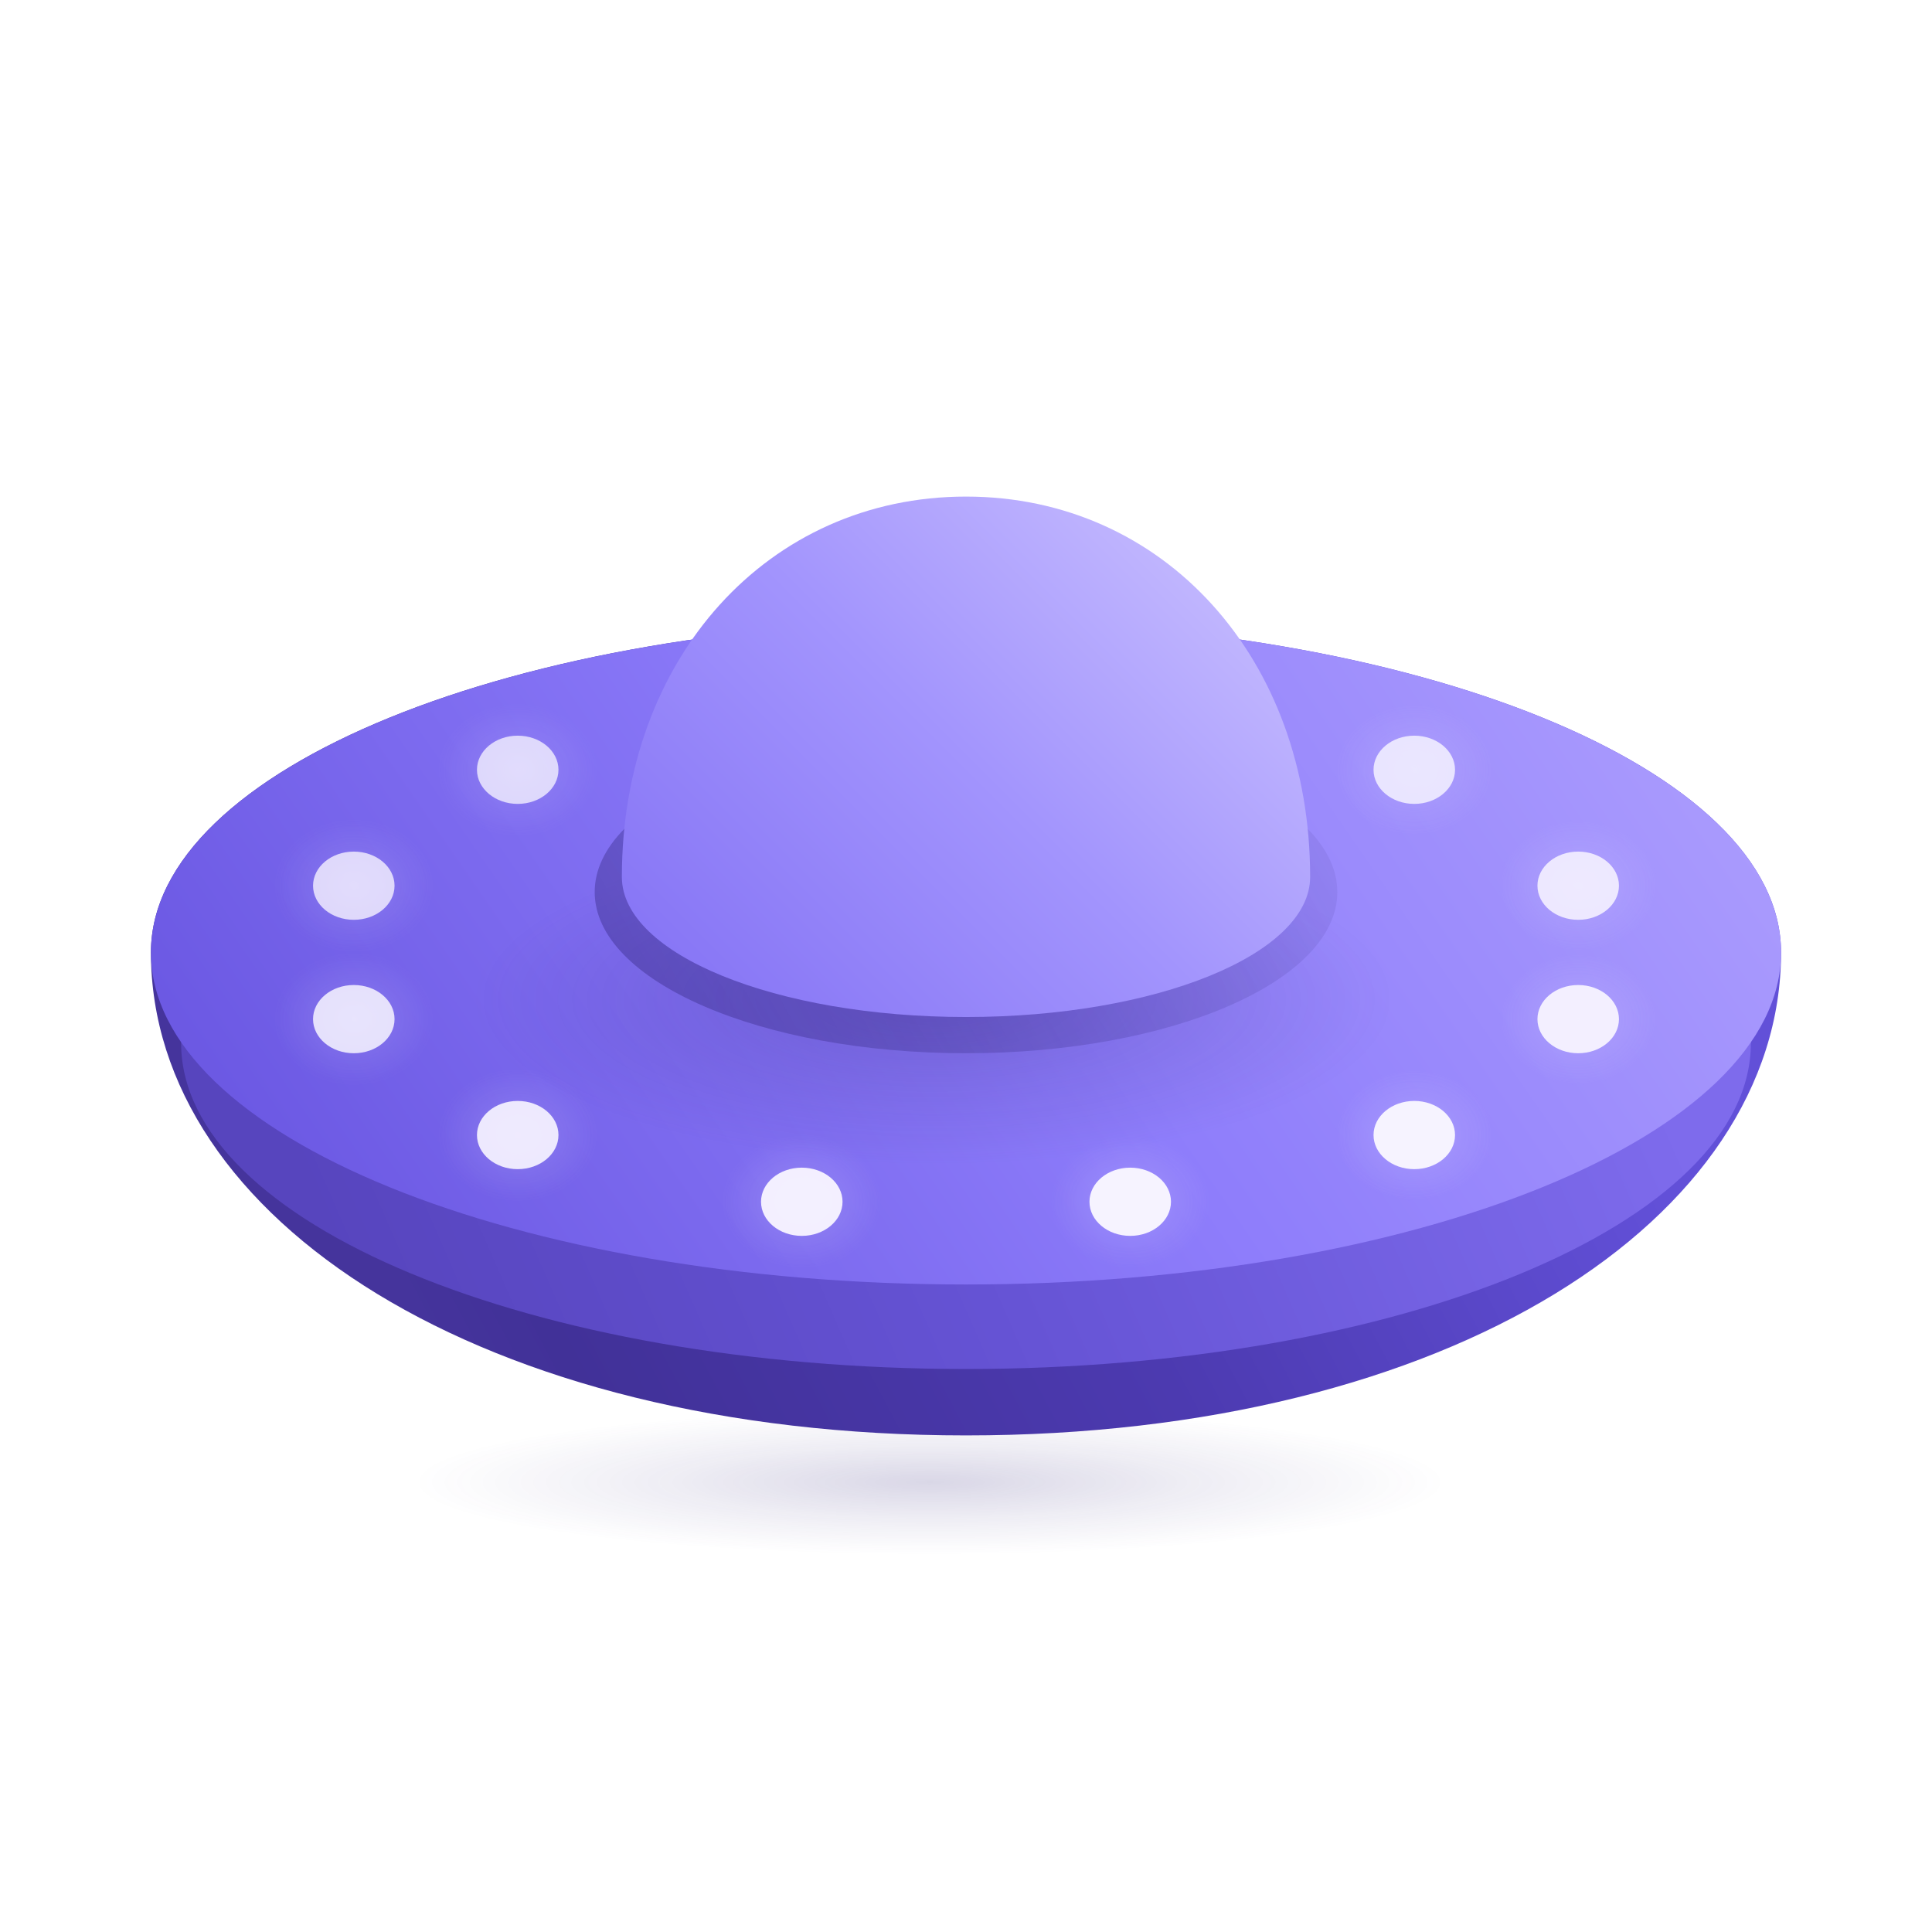
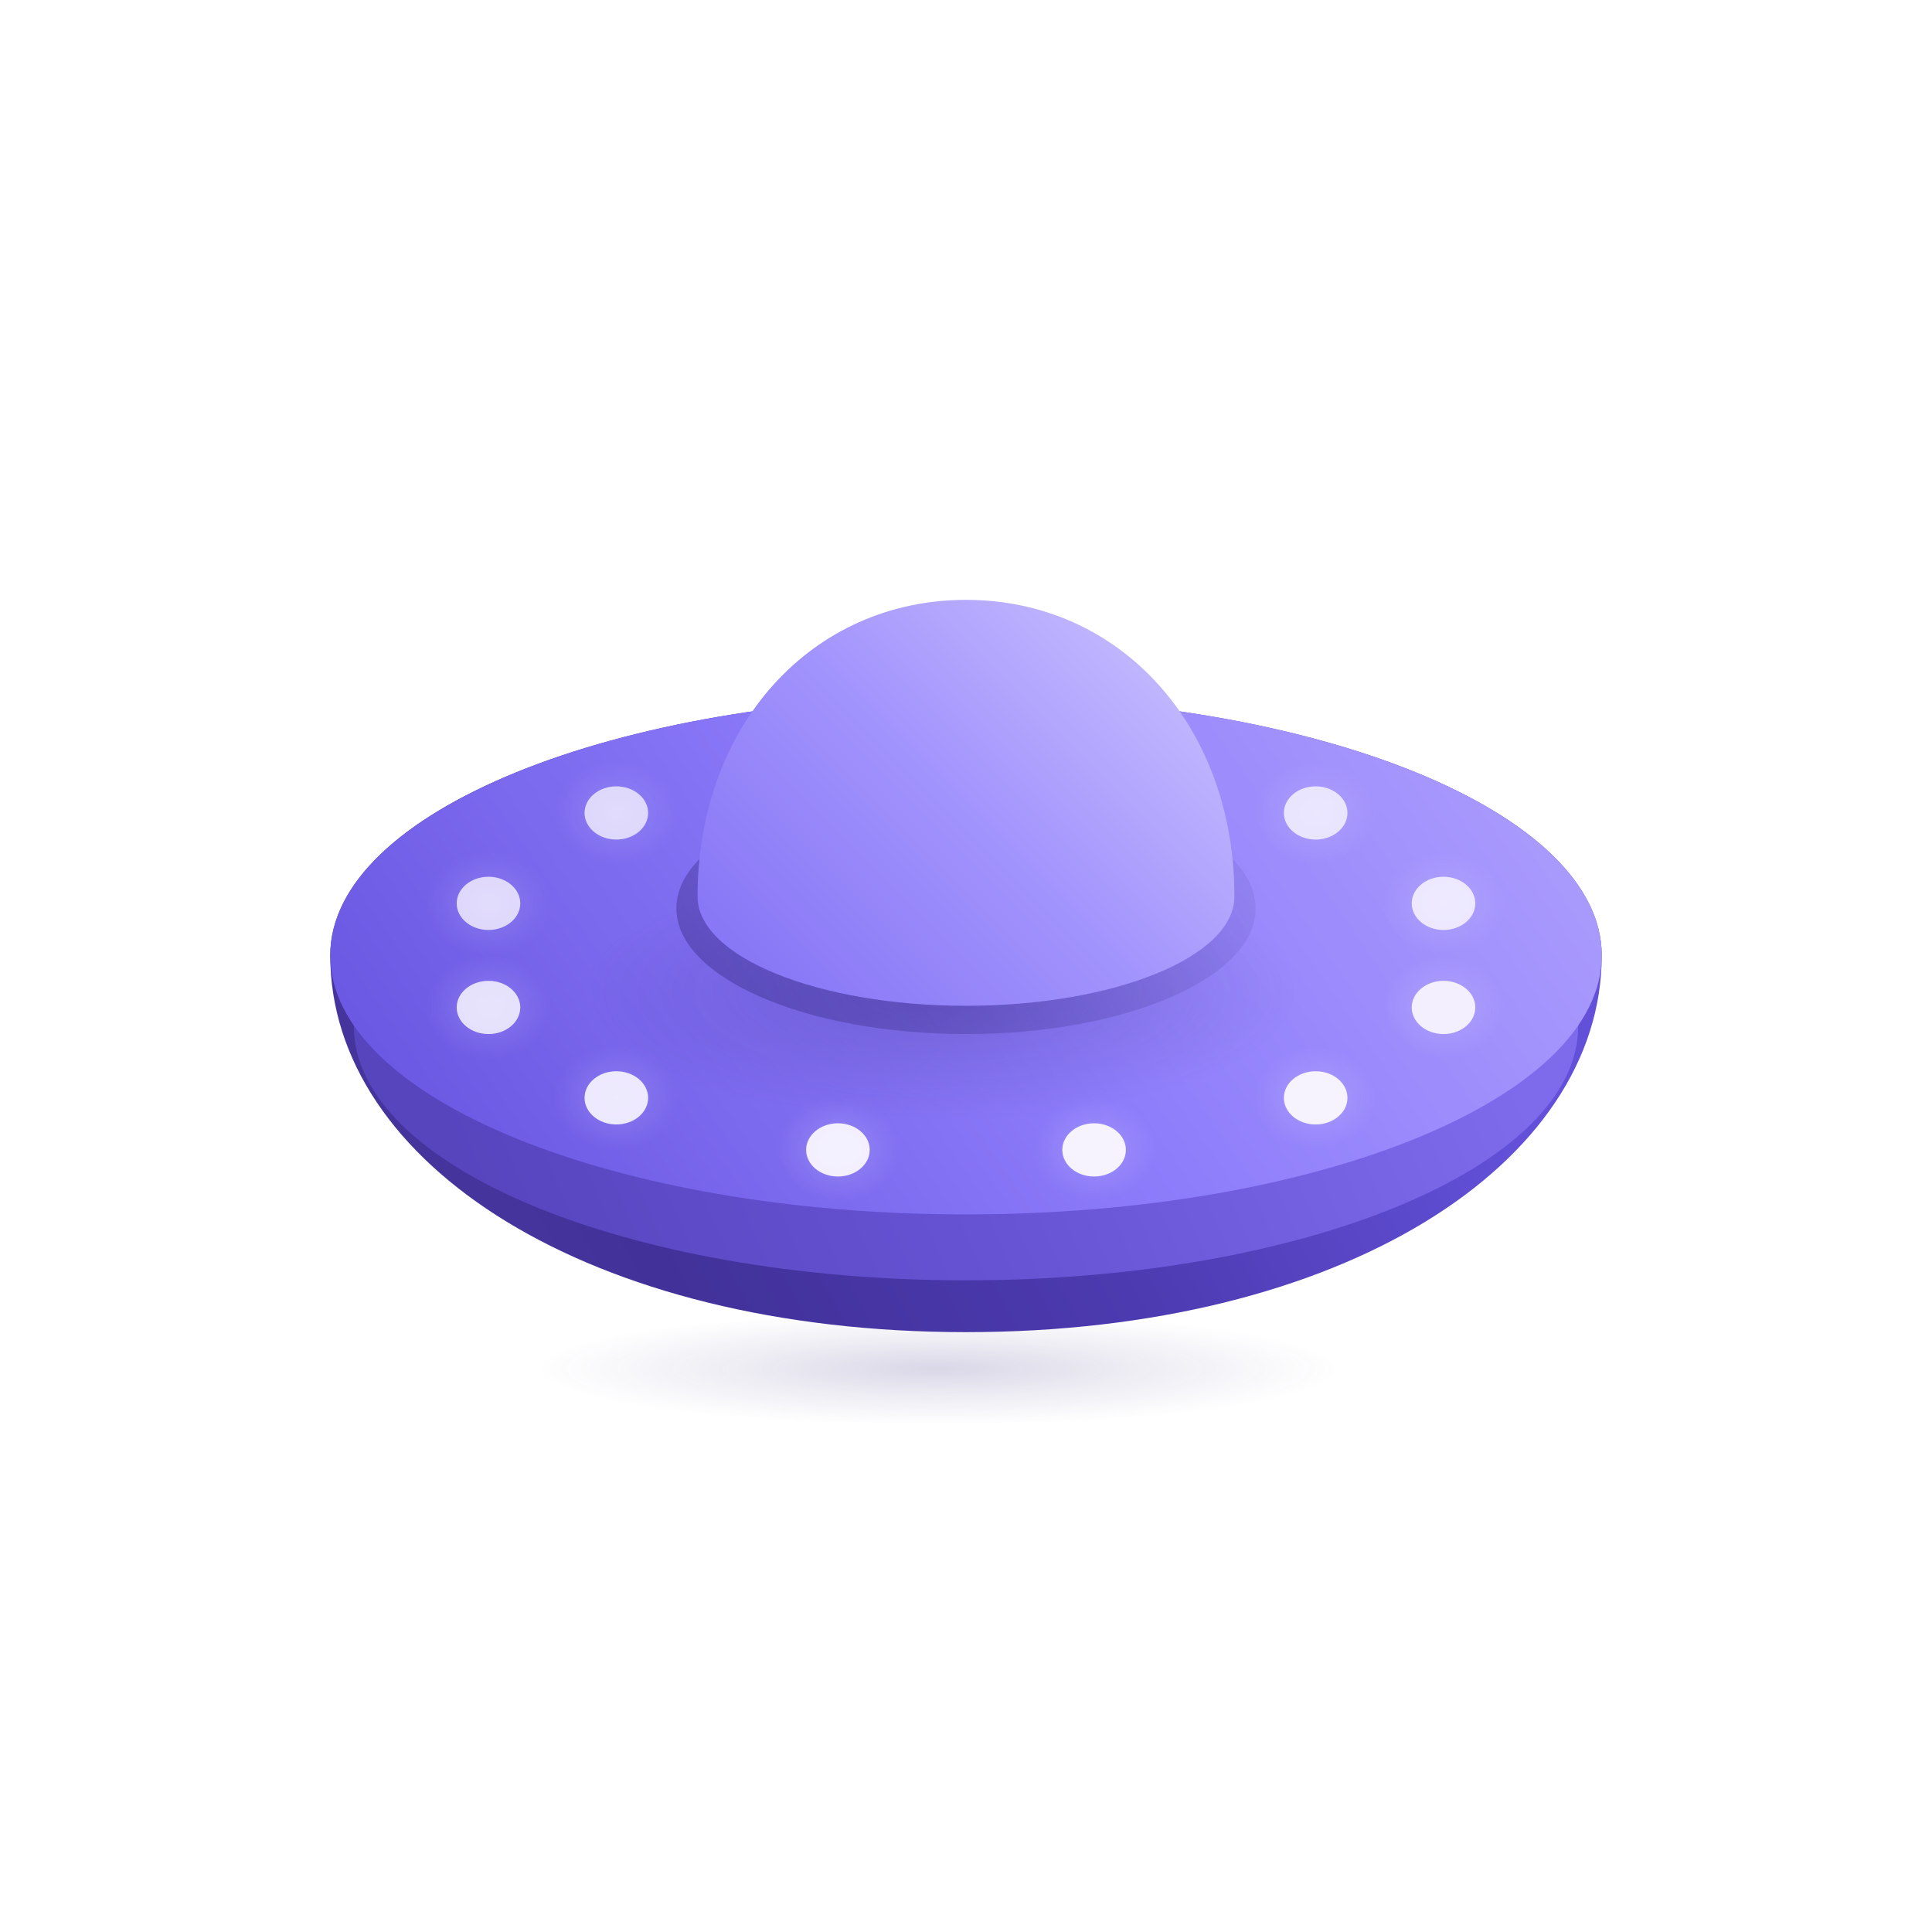
<svg xmlns="http://www.w3.org/2000/svg" viewBox="0 0 64 64" role="img" aria-label="UFO Studio">
  <defs>
    <radialGradient id="uHover" cx="0.5" cy="0.5" r="0.5">
      <stop offset="0" stop-color="#2E2178" stop-opacity="0.18" />
      <stop offset="0.5" stop-color="#2E2178" stop-opacity="0.08" />
      <stop offset="1" stop-color="#2E2178" stop-opacity="0" />
    </radialGradient>
    <linearGradient id="uHull" x1="50" y1="30" x2="16" y2="48" gradientUnits="userSpaceOnUse">
      <stop offset="0" stop-color="#6250D8" />
      <stop offset="0.45" stop-color="#4C3AB0" />
      <stop offset="0.9" stop-color="#413198" />
      <stop offset="1" stop-color="#45349C" />
    </linearGradient>
    <linearGradient id="uRim" x1="52" y1="29" x2="13" y2="46" gradientUnits="userSpaceOnUse">
      <stop offset="0" stop-color="#7E6BEC" />
      <stop offset="0.55" stop-color="#6553D4" />
      <stop offset="1" stop-color="#5745BE" />
    </linearGradient>
    <linearGradient id="uDeck" x1="51" y1="18" x2="12" y2="45" gradientUnits="userSpaceOnUse">
      <stop offset="0" stop-color="#A99AFD" />
      <stop offset="0.45" stop-color="#8E7DFB" />
      <stop offset="1" stop-color="#6A57E2" />
    </linearGradient>
    <radialGradient id="uDeckAO" cx="0.5" cy="0.5" r="0.5">
      <stop offset="0" stop-color="#2E2178" stop-opacity="0.26" />
      <stop offset="0.55" stop-color="#2E2178" stop-opacity="0.11" />
      <stop offset="1" stop-color="#2E2178" stop-opacity="0" />
    </radialGradient>
    <linearGradient id="uDome" x1="40" y1="17" x2="22" y2="35" gradientUnits="userSpaceOnUse">
      <stop offset="0" stop-color="#C6BCFE" />
      <stop offset="0.45" stop-color="#A294FD" />
      <stop offset="1" stop-color="#8270F4" />
    </linearGradient>
    <linearGradient id="uDomeSeam" x1="42" y1="24" x2="22" y2="35" gradientUnits="userSpaceOnUse">
      <stop offset="0" stop-color="#2E2178" stop-opacity="0.08" />
      <stop offset="1" stop-color="#2E2178" stop-opacity="0.38" />
    </linearGradient>
    <radialGradient id="uLedGlow" cx="0.5" cy="0.5" r="0.5">
      <stop offset="0" stop-color="#E3DEFF" stop-opacity="0.42" />
      <stop offset="0.55" stop-color="#E3DEFF" stop-opacity="0.14" />
      <stop offset="1" stop-color="#E3DEFF" stop-opacity="0" />
    </radialGradient>
  </defs>
-   <ellipse cx="30.8" cy="49.1" rx="17.2" ry="2.4" fill="url(#uHover)" />
-   <path d="M5 31.55C5 25.47 17.09 20.55 32 20.55C46.91 20.55 59 25.47 59 31.55C59 40.39 48 47.55 32 47.55C16 47.55 5 40.39 5 31.55Z" fill="url(#uHull)" />
-   <ellipse cx="32" cy="34.55" rx="26" ry="10.8" fill="url(#uRim)" />
-   <ellipse cx="32" cy="31.55" rx="27" ry="11" fill="url(#uDeck)" />
-   <ellipse cx="30.9" cy="33.1" rx="15.2" ry="5.5" fill="url(#uDeckAO)" />
-   <g>
-     <ellipse cx="52.28" cy="33.76" rx="2.63" ry="2.19" fill="url(#uLedGlow)" opacity="0.69" />
-     <ellipse cx="46.85" cy="37.6" rx="2.63" ry="2.19" fill="url(#uLedGlow)" opacity="0.72" />
-     <ellipse cx="37.44" cy="39.81" rx="2.63" ry="2.19" fill="url(#uLedGlow)" opacity="0.72" />
-     <ellipse cx="26.56" cy="39.81" rx="2.63" ry="2.19" fill="url(#uLedGlow)" opacity="0.70" />
-     <ellipse cx="17.15" cy="37.6" rx="2.63" ry="2.19" fill="url(#uLedGlow)" opacity="0.66" />
-     <ellipse cx="11.72" cy="33.76" rx="2.63" ry="2.19" fill="url(#uLedGlow)" opacity="0.62" />
-     <ellipse cx="11.72" cy="29.34" rx="2.63" ry="2.19" fill="url(#uLedGlow)" opacity="0.58" />
-     <ellipse cx="17.15" cy="25.5" rx="2.63" ry="2.19" fill="url(#uLedGlow)" opacity="0.56" />
-     <ellipse cx="46.85" cy="25.5" rx="2.63" ry="2.19" fill="url(#uLedGlow)" opacity="0.60" />
-     <ellipse cx="52.28" cy="29.34" rx="2.63" ry="2.19" fill="url(#uLedGlow)" opacity="0.63" />
+   <g transform="translate(32 32) scale(0.78) translate(-32 -32)">
+     <ellipse cx="30.8" cy="49.1" rx="17.2" ry="2.4" fill="url(#uHover)" />
+     <path d="M5 31.55C5 25.47 17.09 20.55 32 20.55C46.91 20.55 59 25.47 59 31.55C59 40.39 48 47.55 32 47.55C16 47.55 5 40.39 5 31.55Z" fill="url(#uHull)" />
+     <ellipse cx="32" cy="34.55" rx="26" ry="10.8" fill="url(#uRim)" />
+     <ellipse cx="32" cy="31.55" rx="27" ry="11" fill="url(#uDeck)" />
+     <ellipse cx="30.9" cy="33.1" rx="15.2" ry="5.5" fill="url(#uDeckAO)" />
+     <g>
+       <ellipse cx="52.28" cy="33.76" rx="2.63" ry="2.19" fill="url(#uLedGlow)" opacity="0.69" />
+       <ellipse cx="46.85" cy="37.6" rx="2.63" ry="2.19" fill="url(#uLedGlow)" opacity="0.72" />
+       <ellipse cx="37.44" cy="39.81" rx="2.63" ry="2.19" fill="url(#uLedGlow)" opacity="0.72" />
+       <ellipse cx="26.56" cy="39.81" rx="2.63" ry="2.19" fill="url(#uLedGlow)" opacity="0.70" />
+       <ellipse cx="17.15" cy="37.6" rx="2.63" ry="2.19" fill="url(#uLedGlow)" opacity="0.66" />
+       <ellipse cx="11.72" cy="33.76" rx="2.63" ry="2.19" fill="url(#uLedGlow)" opacity="0.62" />
+       <ellipse cx="11.72" cy="29.34" rx="2.63" ry="2.19" fill="url(#uLedGlow)" opacity="0.58" />
+       <ellipse cx="17.15" cy="25.5" rx="2.63" ry="2.19" fill="url(#uLedGlow)" opacity="0.56" />
+       <ellipse cx="46.85" cy="25.5" rx="2.63" ry="2.19" fill="url(#uLedGlow)" opacity="0.60" />
+       <ellipse cx="52.28" cy="29.34" rx="2.63" ry="2.19" fill="url(#uLedGlow)" opacity="0.63" />
+     </g>
+     <g>
+       <ellipse cx="52.28" cy="33.76" rx="1.35" ry="1.13" fill="#F6F3FF" opacity="0.96" />
+       <ellipse cx="46.85" cy="37.6" rx="1.35" ry="1.13" fill="#F6F3FF" opacity="1.00" />
+       <ellipse cx="37.44" cy="39.81" rx="1.35" ry="1.13" fill="#F6F3FF" opacity="1.00" />
+       <ellipse cx="26.56" cy="39.81" rx="1.35" ry="1.13" fill="#F6F3FF" opacity="0.97" />
+       <ellipse cx="17.15" cy="37.6" rx="1.35" ry="1.13" fill="#F6F3FF" opacity="0.92" />
+       <ellipse cx="11.72" cy="33.76" rx="1.35" ry="1.13" fill="#F6F3FF" opacity="0.86" />
+       <ellipse cx="11.72" cy="29.34" rx="1.35" ry="1.13" fill="#F6F3FF" opacity="0.80" />
+       <ellipse cx="17.15" cy="25.5" rx="1.35" ry="1.13" fill="#F6F3FF" opacity="0.78" />
+       <ellipse cx="46.85" cy="25.5" rx="1.35" ry="1.13" fill="#F6F3FF" opacity="0.84" />
+       <ellipse cx="52.28" cy="29.34" rx="1.35" ry="1.13" fill="#F6F3FF" opacity="0.88" />
+     </g>
+     <ellipse cx="32" cy="29.55" rx="12.3" ry="5.34" fill="url(#uDomeSeam)" />
+     <path d="M20.6 29.05C20.6 21.8 25.45 16.45 32 16.45C38.55 16.45 43.4 21.8 43.4 29.05C43.4 31.61 38.3 33.69 32 33.69C25.7 33.69 20.6 31.61 20.6 29.05Z" fill="url(#uDome)" />
  </g>
-   <g>
-     <ellipse cx="52.28" cy="33.76" rx="1.35" ry="1.13" fill="#F6F3FF" opacity="0.96" />
-     <ellipse cx="46.85" cy="37.6" rx="1.35" ry="1.13" fill="#F6F3FF" opacity="1.00" />
-     <ellipse cx="37.44" cy="39.81" rx="1.35" ry="1.13" fill="#F6F3FF" opacity="1.00" />
-     <ellipse cx="26.56" cy="39.81" rx="1.35" ry="1.13" fill="#F6F3FF" opacity="0.97" />
-     <ellipse cx="17.15" cy="37.6" rx="1.35" ry="1.13" fill="#F6F3FF" opacity="0.92" />
-     <ellipse cx="11.72" cy="33.76" rx="1.35" ry="1.13" fill="#F6F3FF" opacity="0.86" />
-     <ellipse cx="11.72" cy="29.34" rx="1.35" ry="1.13" fill="#F6F3FF" opacity="0.80" />
-     <ellipse cx="17.15" cy="25.5" rx="1.35" ry="1.13" fill="#F6F3FF" opacity="0.78" />
-     <ellipse cx="46.85" cy="25.5" rx="1.35" ry="1.13" fill="#F6F3FF" opacity="0.84" />
-     <ellipse cx="52.28" cy="29.34" rx="1.35" ry="1.13" fill="#F6F3FF" opacity="0.88" />
-   </g>
-   <ellipse cx="32" cy="29.55" rx="12.3" ry="5.34" fill="url(#uDomeSeam)" />
-   <path d="M20.6 29.05C20.6 21.8 25.45 16.45 32 16.45C38.55 16.45 43.4 21.8 43.4 29.05C43.4 31.61 38.3 33.69 32 33.69C25.7 33.69 20.6 31.61 20.6 29.05Z" fill="url(#uDome)" />
</svg>
